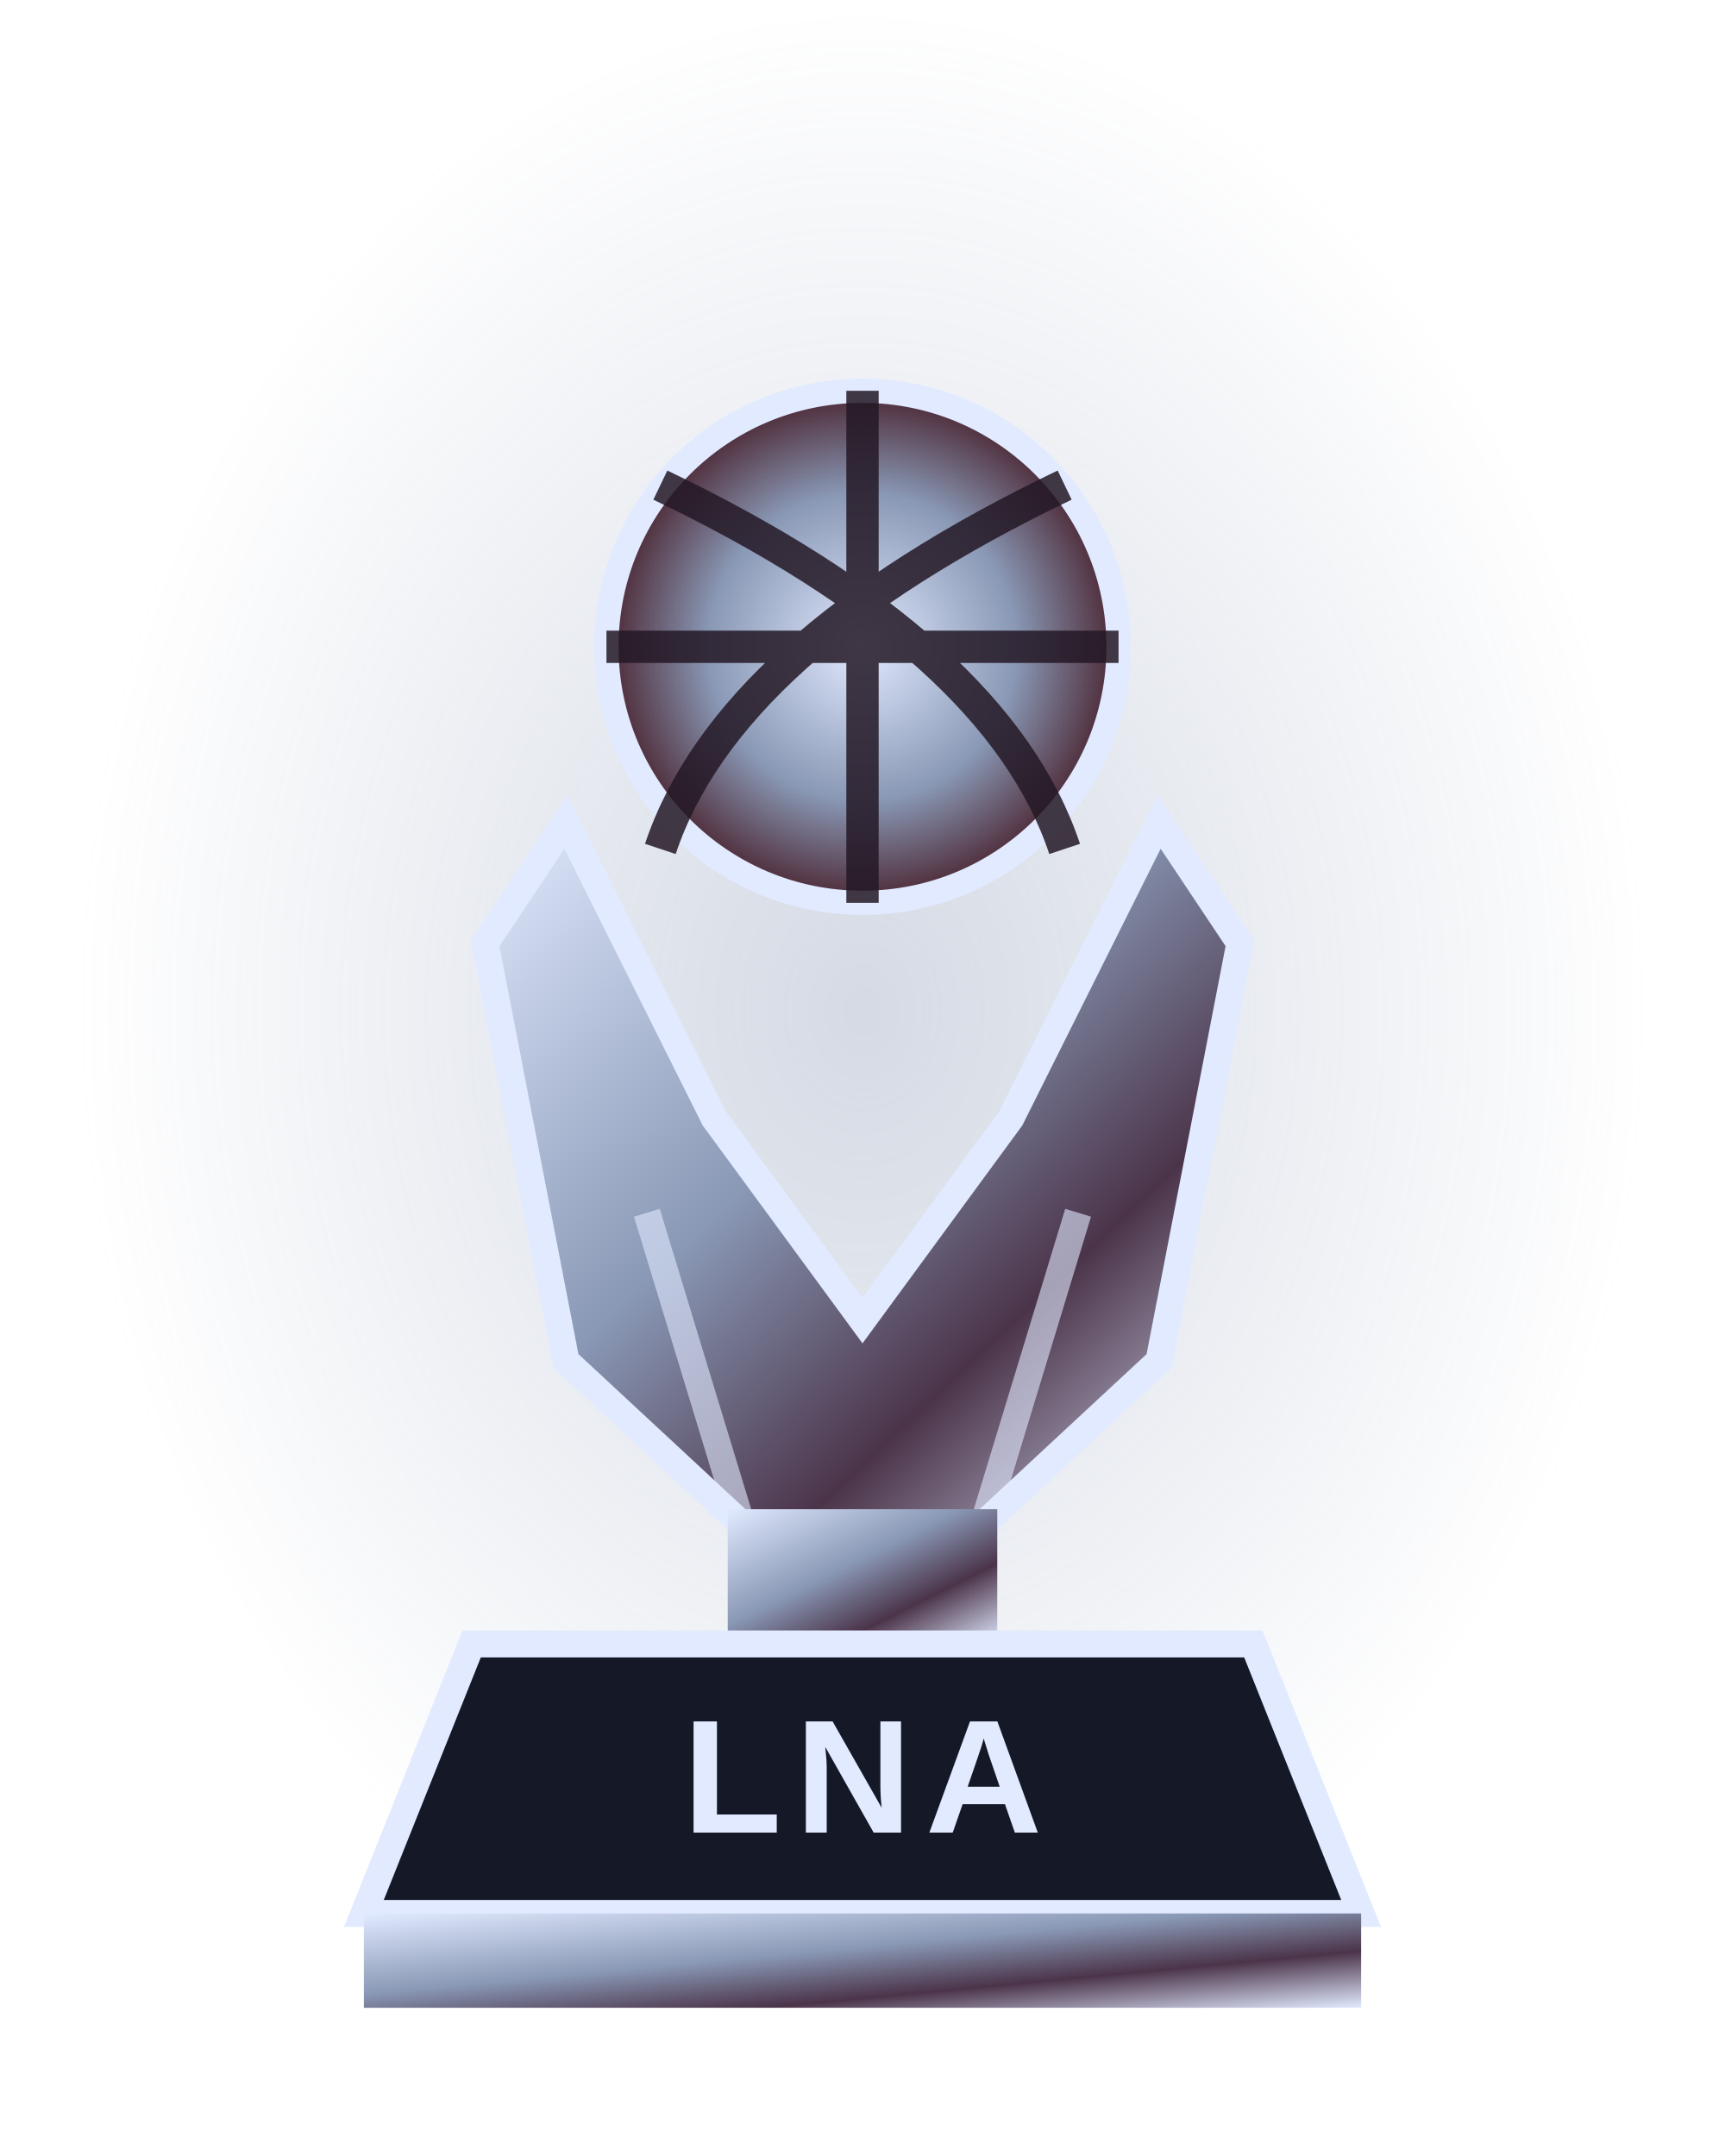
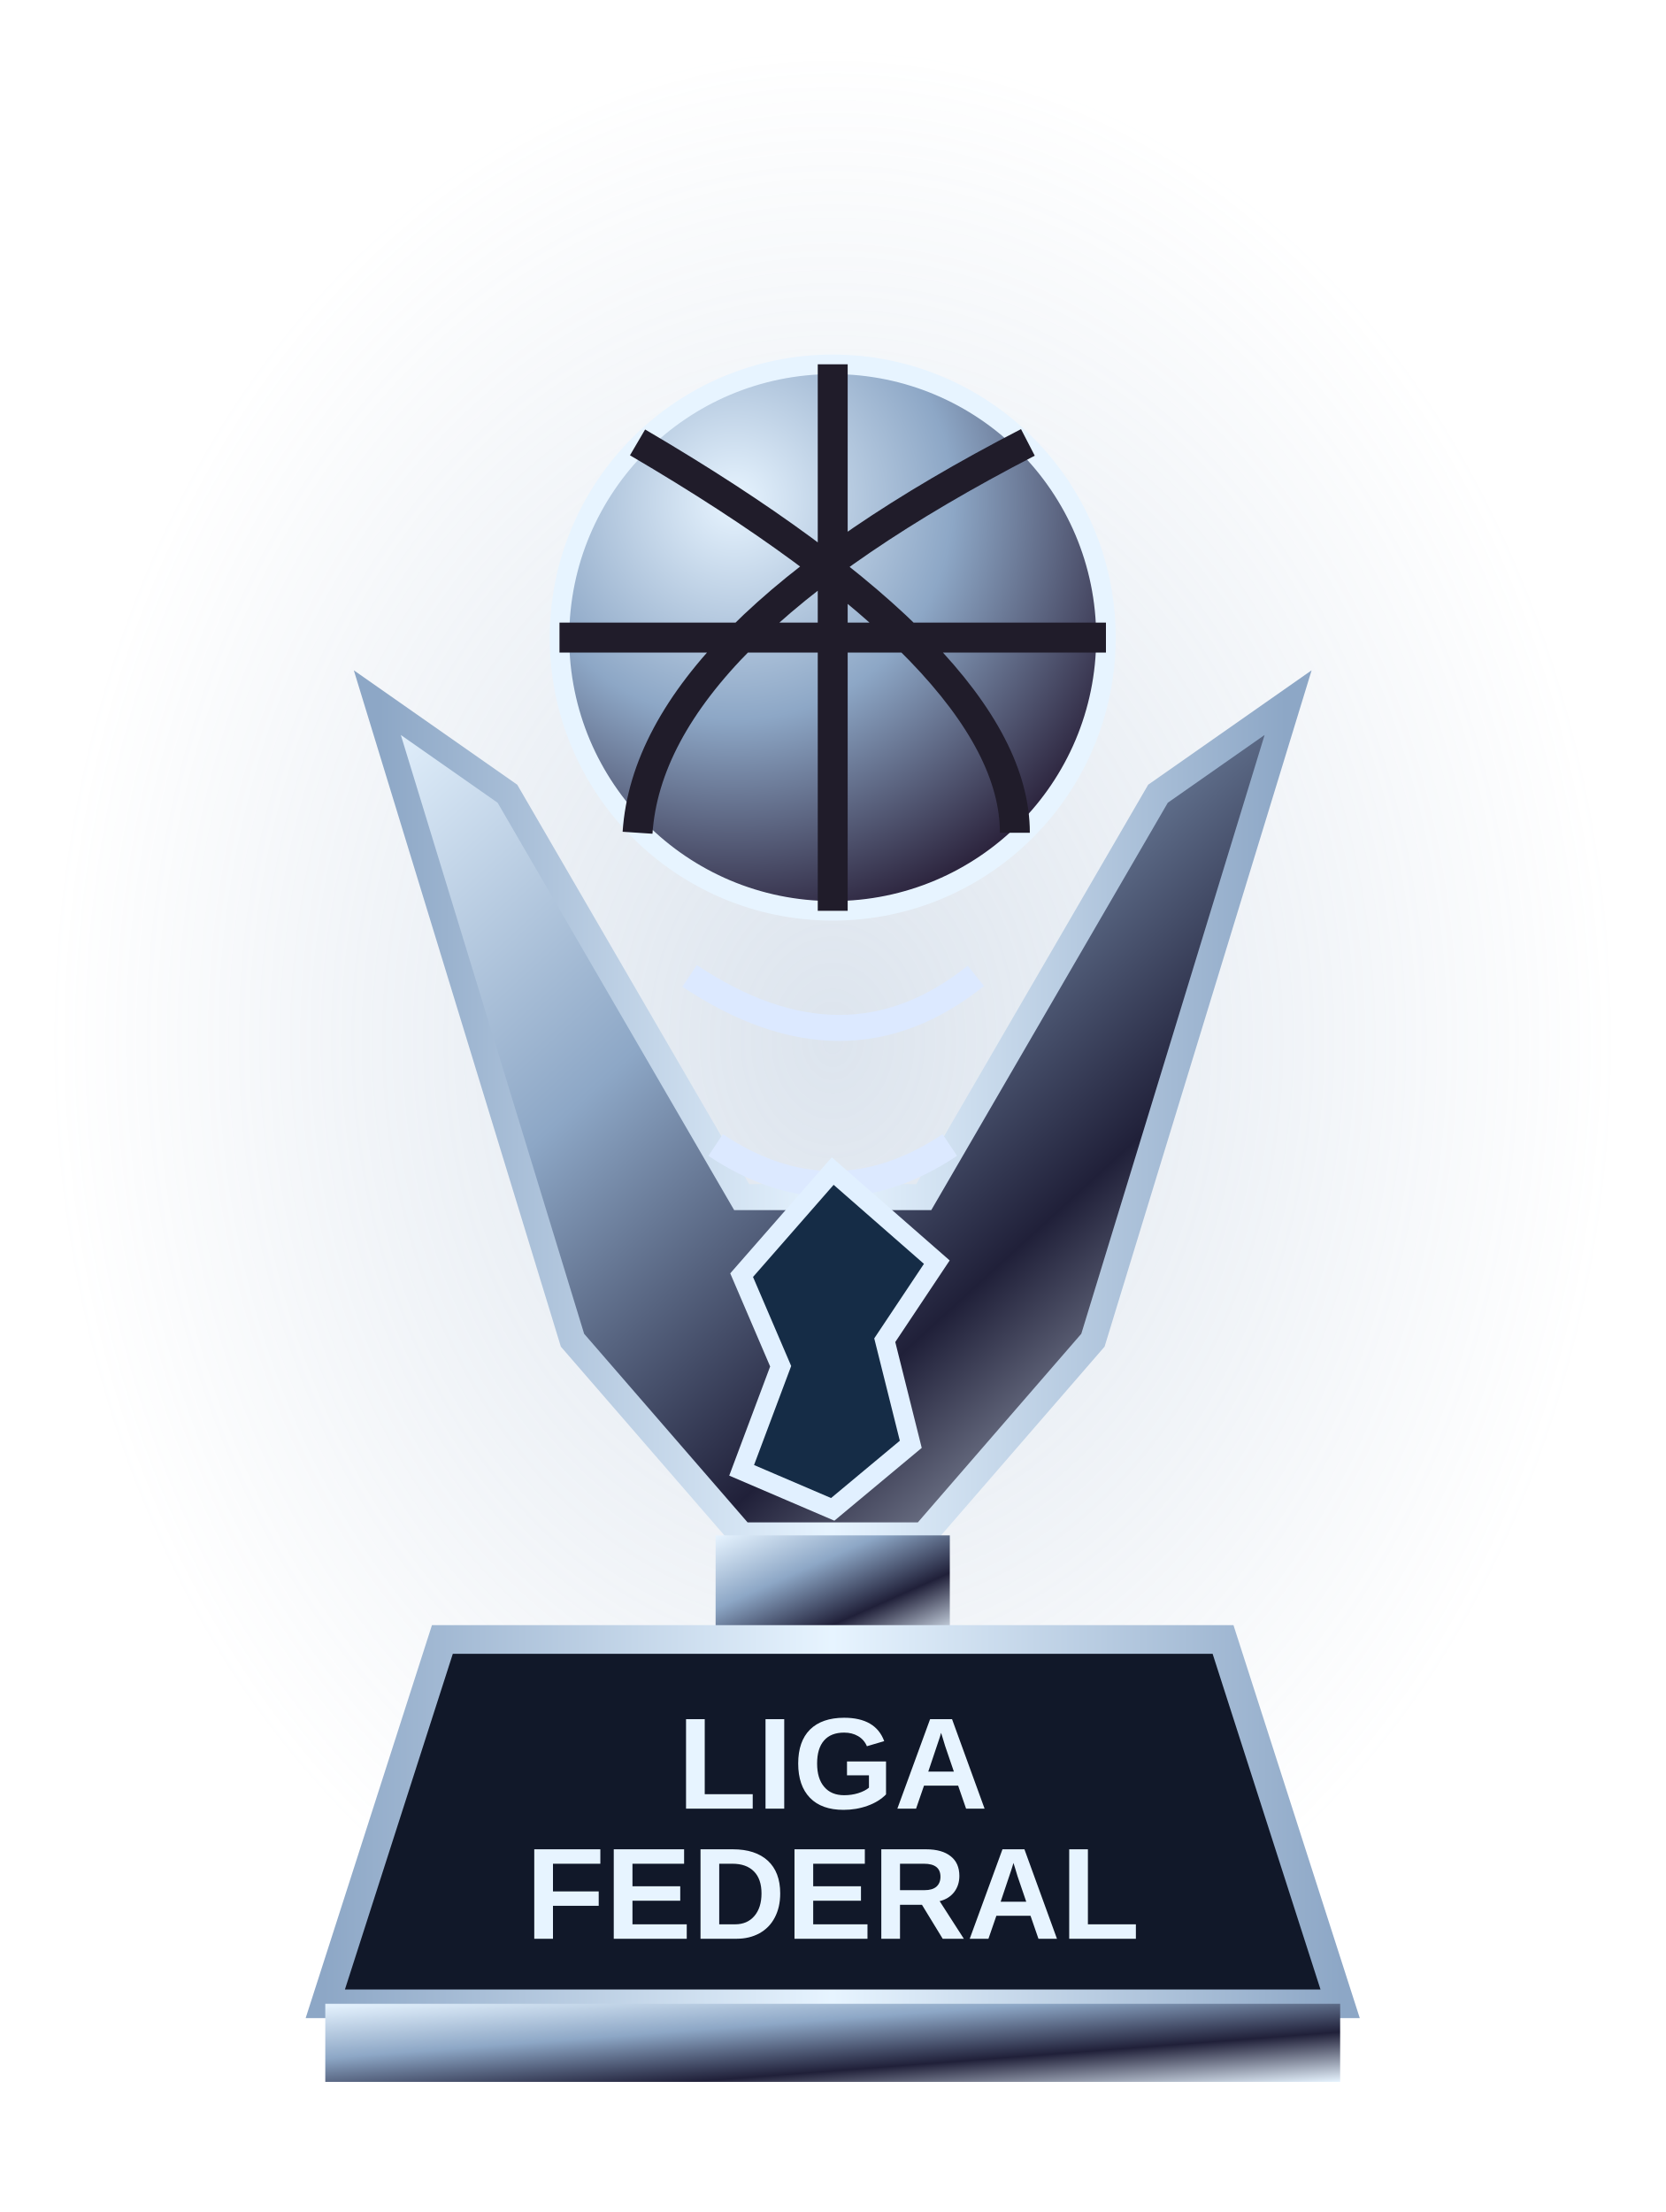
- <svg xmlns="http://www.w3.org/2000/svg" viewBox="0 0 128 160" role="img" aria-label="Trofeo federal">
+ <svg xmlns="http://www.w3.org/2000/svg" viewBox="0 0 128 170">
  <defs>
    <linearGradient id="metal" x1="0" y1="0" x2="1" y2="1">
-       <stop stop-color="#e1eaff" />
-       <stop offset=".43" stop-color="#8998b5" />
-       <stop offset=".7" stop-color="#4b344a" />
-       <stop offset="1" stop-color="#e1eaff" />
+       <stop stop-color="#e7f4ff" />
+       <stop offset=".35" stop-color="#8da7c6" />
+       <stop offset=".68" stop-color="#202039" />
+       <stop offset="1" stop-color="#e7f4ff" />
    </linearGradient>
-     <radialGradient id="ball">
-       <stop stop-color="#e1eaff" />
-       <stop offset=".6" stop-color="#8998b5" />
-       <stop offset="1" stop-color="#4b2632" />
+     <linearGradient id="shine" x1="0" y1="0" x2="1" y2="0">
+       <stop stop-color="#8da7c6" />
+       <stop offset=".5" stop-color="#e7f4ff" />
+       <stop offset="1" stop-color="#8da7c6" />
+     </linearGradient>
+     <radialGradient id="ball" cx=".32" cy=".25" r=".8">
+       <stop stop-color="#e7f4ff" />
+       <stop offset=".5" stop-color="#8da7c6" />
+       <stop offset="1" stop-color="#292039" />
    </radialGradient>
-     <radialGradient id="halo">
-       <stop stop-color="#8998b5" stop-opacity=".36" />
-       <stop offset="1" stop-color="#8998b5" stop-opacity="0" />
+     <radialGradient id="glow">
+       <stop stop-color="#8da7c6" stop-opacity=".3" />
+       <stop offset="1" stop-color="#8da7c6" stop-opacity="0" />
    </radialGradient>
  </defs>
-   <ellipse cx="64" cy="75" rx="59" ry="74" fill="url(#halo)" />
-   <path d="M42 61 36 70 42 101 56 114h16l14-13 6-31-6-9-11 22-11 15-11-15z" fill="url(#metal)" stroke="#e1eaff" stroke-width="2" />
-   <path d="M48 90 55 113M80 90 73 113" stroke="#e1eaff" stroke-width="2" opacity=".6" />
-   <circle cx="64" cy="48" r="19" fill="url(#ball)" stroke="#e1eaff" stroke-width="1.8" />
-   <path d="M45 48h38M64 29v38M49 36q25 12 30 27M79 36Q54 48 49 63" stroke="#231825" stroke-width="2.4" fill="none" opacity=".85" />
-   <path d="M54 112h20v10H54z" fill="url(#metal)" />
-   <path d="M35 122h58l8 20H27z" fill="#151827" stroke="#e1eaff" stroke-width="2" />
-   <path d="M27 142h74v7H27z" fill="url(#metal)" />
-   <text x="64" y="136" text-anchor="middle" font-family="Arial,sans-serif" font-size="12" font-weight="900" letter-spacing="1" fill="#e1eaff">LNA</text>
+   <ellipse cx="64" cy="80" rx="60" ry="76" fill="url(#glow)" />
+   <path d="M39 61 29 54 44 103 57 118h14l13-15 15-49-10 7-18 31H57Z" fill="url(#metal)" stroke="url(#shine)" stroke-width="2" />
+   <path d="M53 75q12 8 22 0M55 88q9 6 18 0" fill="none" stroke="#dce9ff" stroke-width="2" />
+   <path d="m64 90-7 8 3 7-3 8 7 3 6-5-2-8 4-6z" fill="#152c46" stroke="#e1f0ff" stroke-width="1.5" />
+   <circle cx="64" cy="49" r="21" fill="url(#ball)" stroke="#e7f4ff" stroke-width="1.5" />
+   <g fill="none" stroke="#201c2a" stroke-width="2.3">
+     <path d="M43 49h42M64 28v42M49 34q29 17 29 30M79 34Q50 49 49 64" transform="translate(0 0)" />
+   </g>
+   <path d="M55 118h18v8H55Z" fill="url(#metal)" />
+   <path d="M34 126h60l9 28H25Z" fill="#111829" stroke="url(#shine)" stroke-width="2.2" />
+   <path d="M25 154h78v6H25Z" fill="url(#metal)" />
+   <text x="64" y="139" text-anchor="middle" font-family="Arial,Helvetica,sans-serif" font-size="10" font-weight="900" fill="#e7f4ff">LIGA</text>
+   <text x="64" y="149" text-anchor="middle" font-family="Arial,Helvetica,sans-serif" font-size="10" font-weight="900" fill="#e7f4ff">FEDERAL</text>
</svg>
